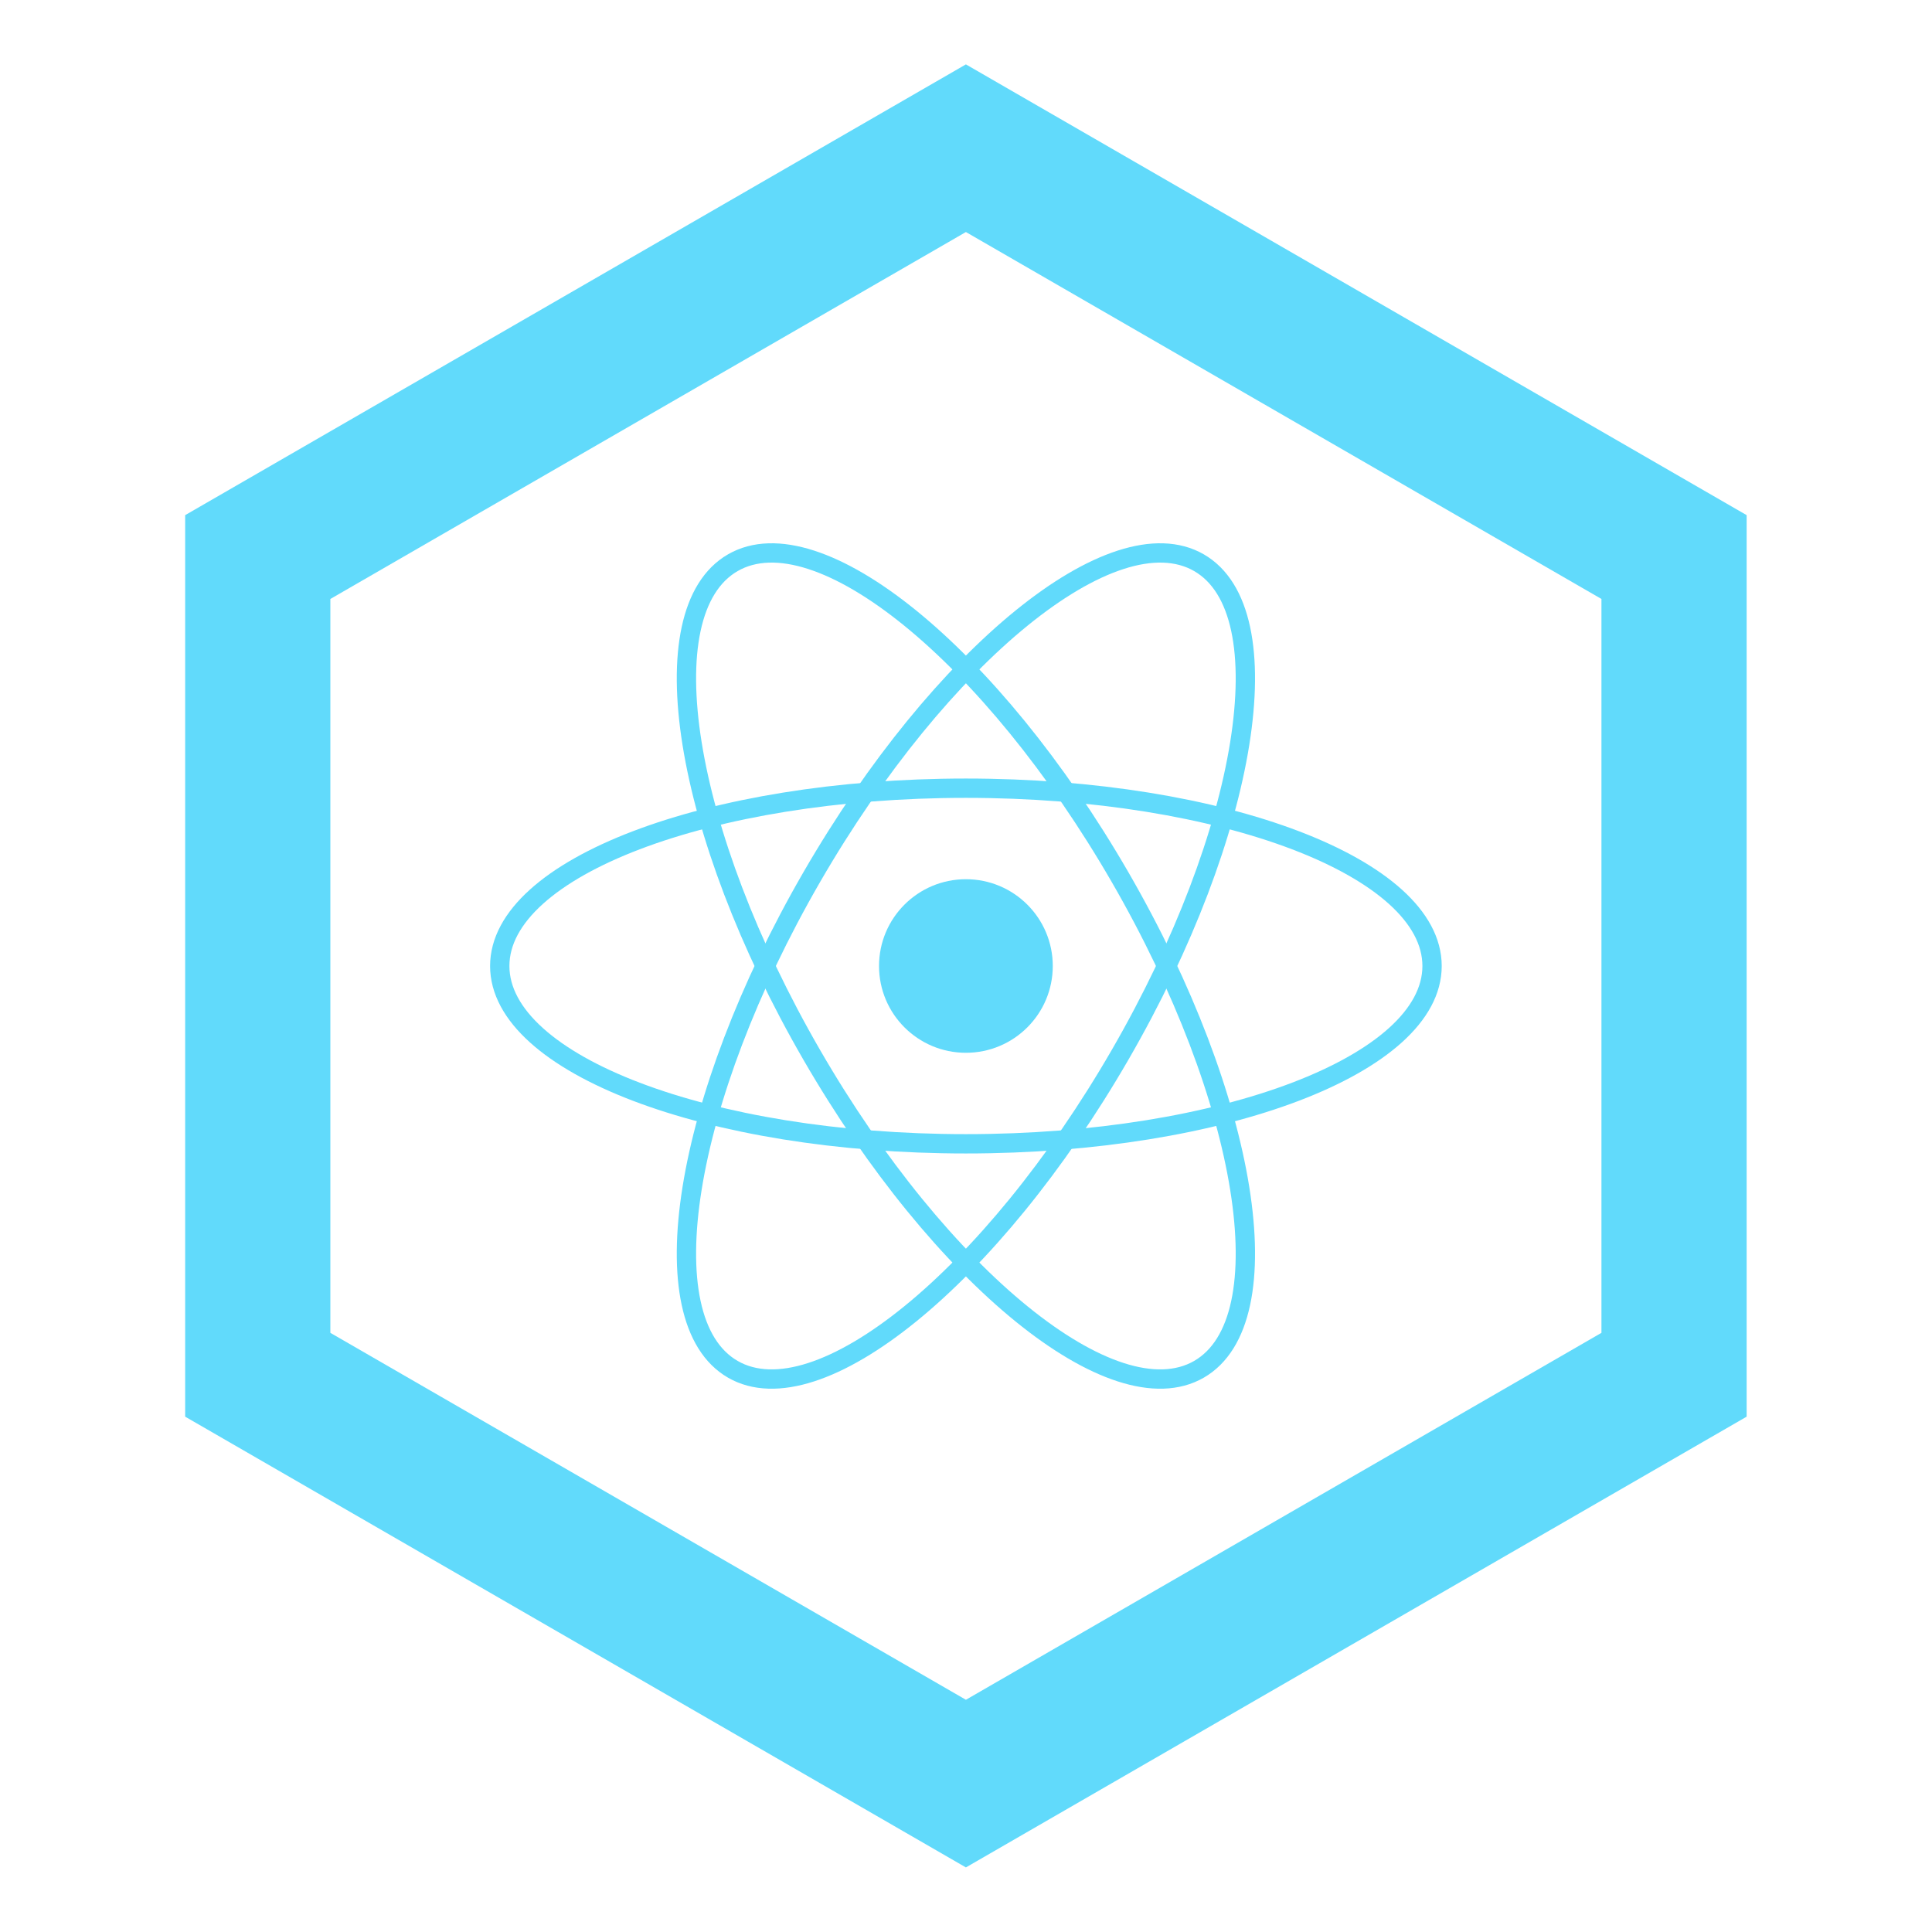
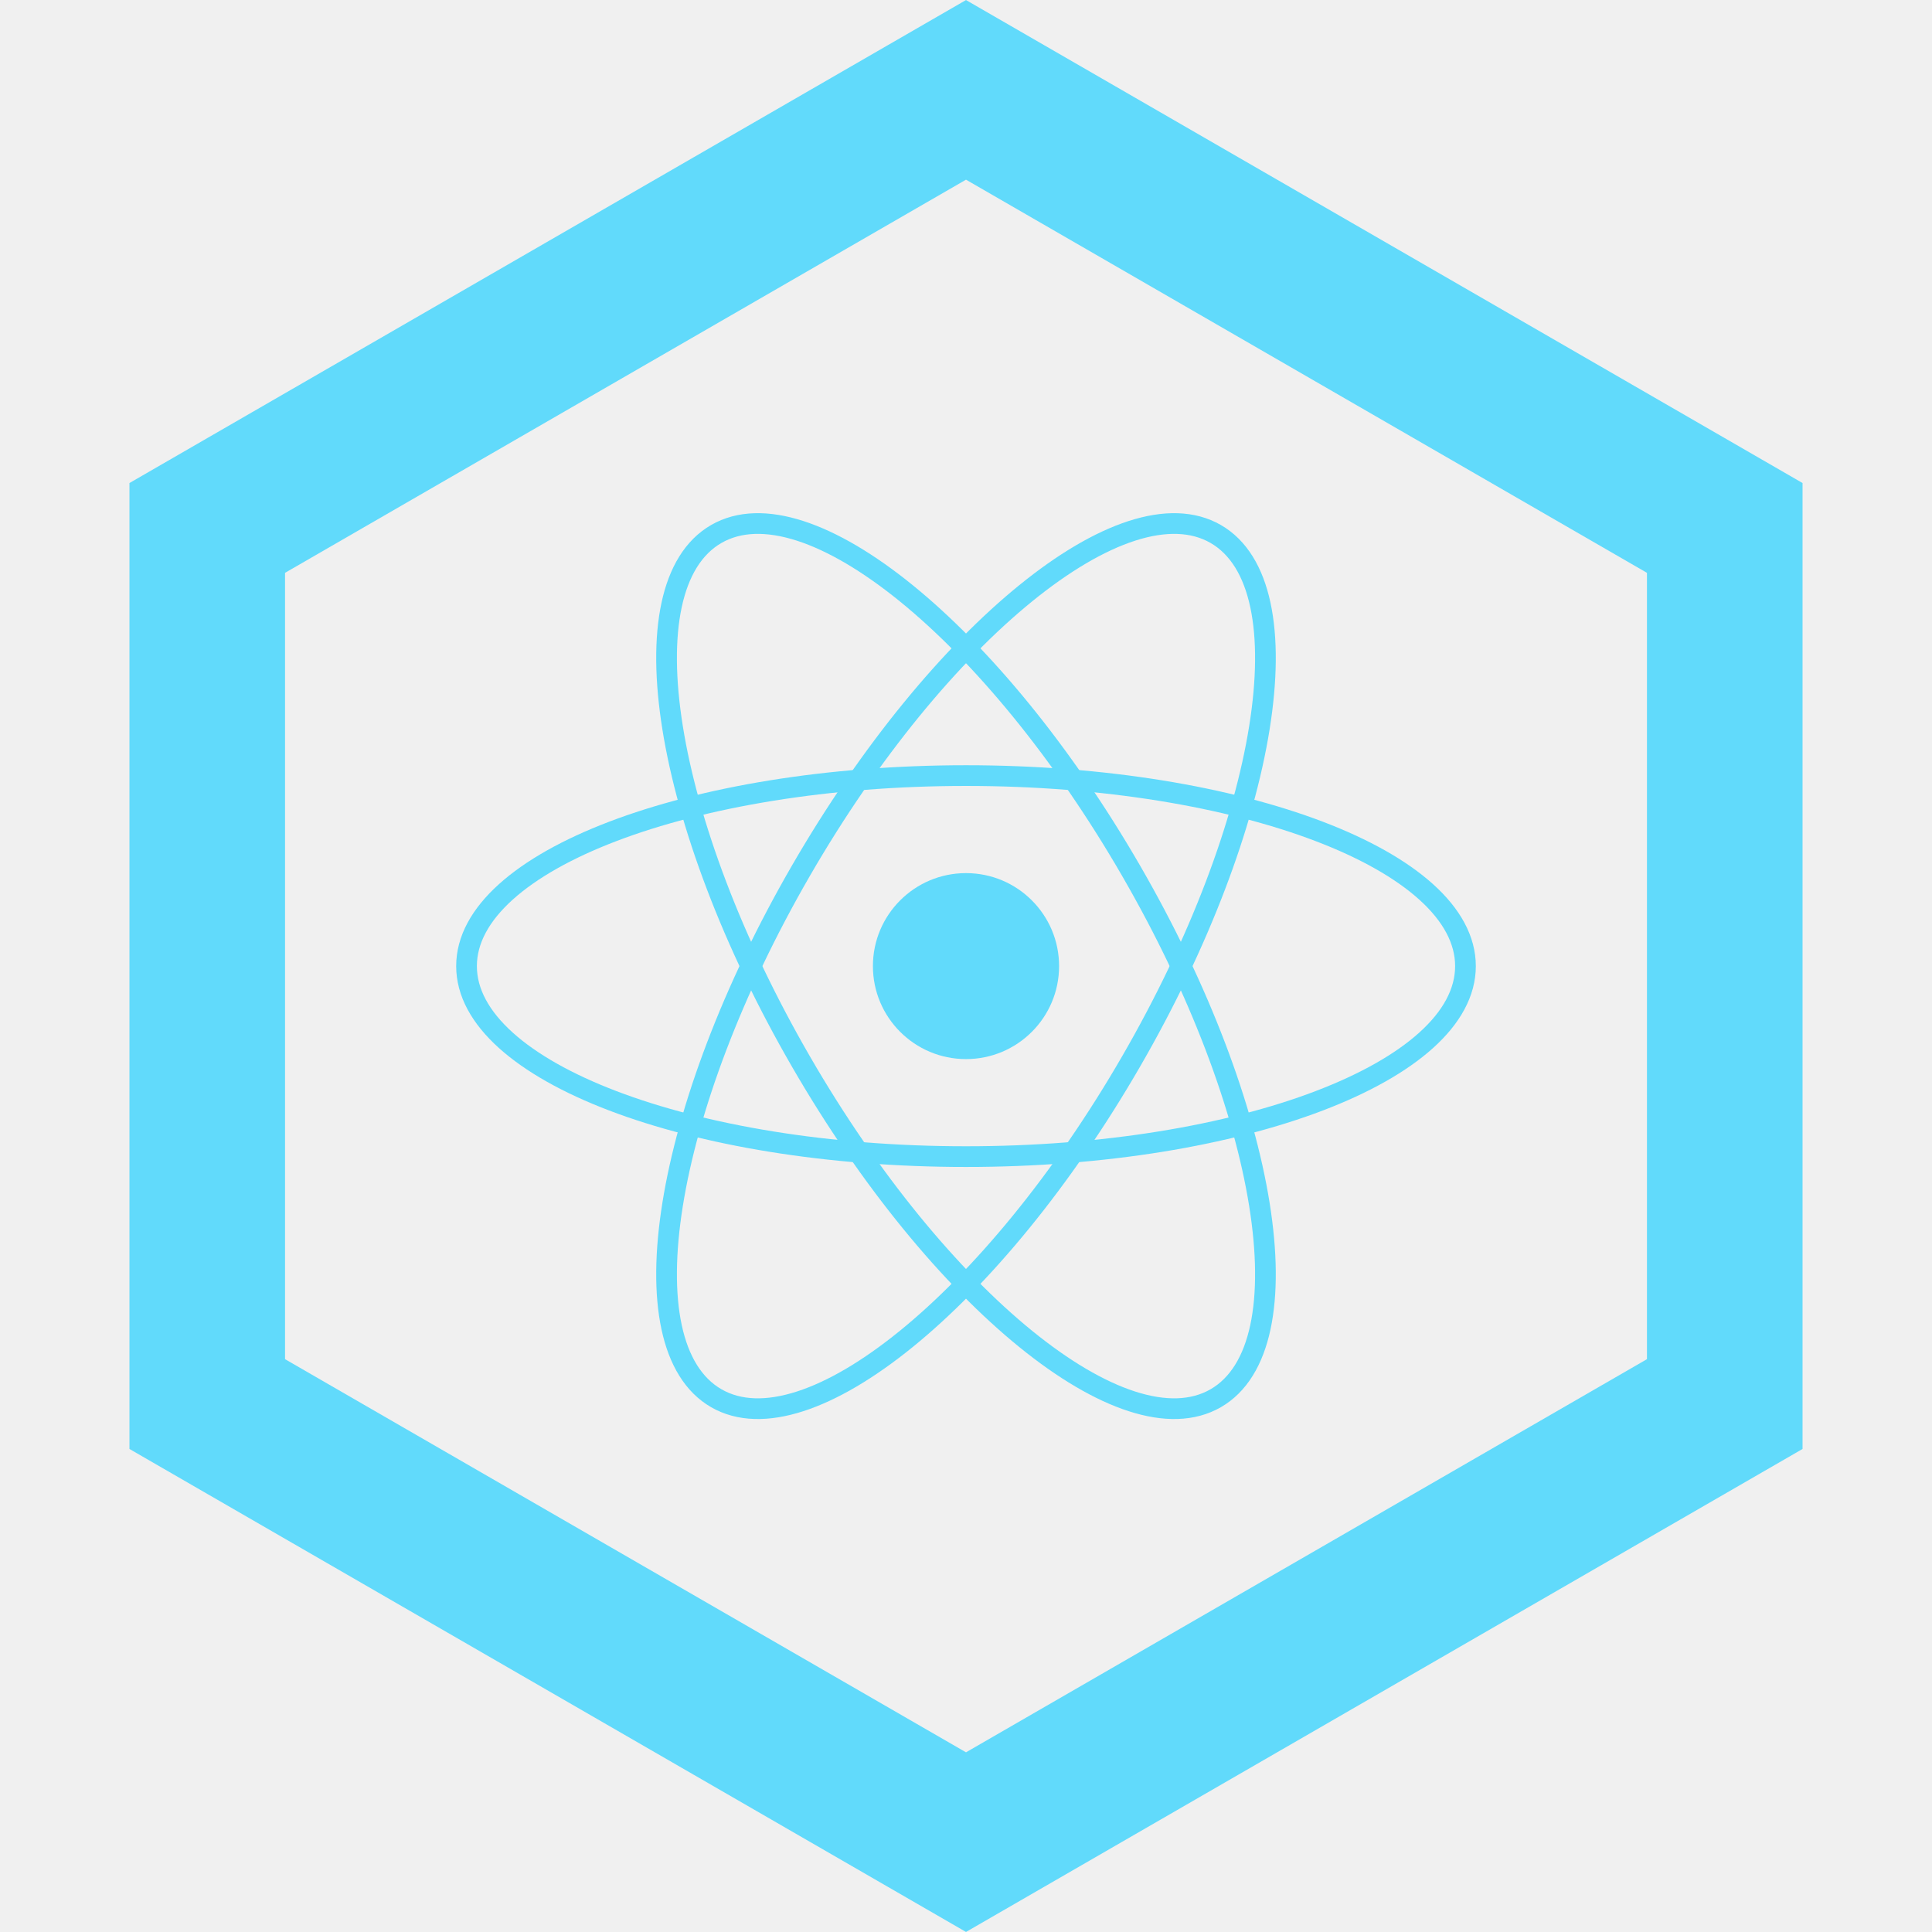
- <svg xmlns="http://www.w3.org/2000/svg" width="500" height="500" viewBox="0 0 10000 10000" fill="none">
-   <rect width="10000" height="10000" fill="white" />
-   <path d="M5187.38 875.591L4999.5 767.121L4811.62 875.591L1522.03 2774.84L1334.15 2883.31V3100.25V6898.75V7115.69L1522.03 7224.16L4811.62 9123.41L4999.5 9231.88L5187.38 9123.41L8476.97 7224.16L8664.85 7115.69V6898.75V3100.25V2883.31L8476.97 2774.84L5187.38 875.591Z" stroke="#61DAFB" stroke-width="751.5" />
-   <path d="M4999.5 5449.2C5247.84 5449.2 5449.16 5248.09 5449.16 5000C5449.16 4751.91 5247.84 4550.8 4999.5 4550.8C4751.16 4550.8 4549.84 4751.91 4549.84 5000C4549.84 5248.09 4751.16 5449.2 4999.5 5449.2Z" fill="#61DAFB" />
-   <path d="M4999.5 5920.31C6332.07 5920.31 7412.33 5508.27 7412.33 5000C7412.33 4491.73 6332.07 4079.69 4999.5 4079.69C3666.93 4079.69 2586.68 4491.73 2586.68 5000C2586.68 5508.27 3666.93 5920.31 4999.5 5920.31Z" stroke="#61DAFB" stroke-width="100" />
-   <path d="M4201.67 5460.16C4867.95 6613.01 5765.28 7341.56 6205.92 7087.42C6646.55 6833.28 6463.62 5692.69 5797.34 4539.84C5131.06 3386.99 4233.72 2658.44 3793.09 2912.58C3352.46 3166.72 3535.38 4307.31 4201.67 5460.16Z" stroke="#61DAFB" stroke-width="100" />
-   <path d="M4201.67 4539.84C3535.38 5692.69 3352.46 6833.28 3793.09 7087.42C4233.72 7341.56 5131.05 6613.01 5797.34 5460.16C6463.62 4307.31 6646.55 3166.72 6205.91 2912.58C5765.28 2658.44 4867.95 3386.99 4201.67 4539.84Z" stroke="#61DAFB" stroke-width="100" />
+ <svg xmlns="http://www.w3.org/2000/svg" width="500" height="500" viewBox="0 0 8083 9333" fill="none">
+   <path d="M4229.38 542.591L4041.5 434.121L3853.62 542.591L564.028 2441.84L376.153 2550.31V2767.25V6565.75V6782.69L564.028 6891.16L3853.62 8790.41L4041.5 8898.88L4229.38 8790.41L7518.97 6891.16L7706.85 6782.69V6565.75V2767.25V2550.31L7518.97 2441.84L4229.38 542.591Z" stroke="#61DAFB" stroke-width="751.5" />
+   <path d="M4041.5 5116.2C4289.84 5116.2 4491.16 4915.09 4491.16 4667C4491.16 4418.91 4289.84 4217.8 4041.5 4217.8C3793.16 4217.8 3591.84 4418.91 3591.84 4667C3591.84 4915.09 3793.16 5116.2 4041.5 5116.2Z" fill="#61DAFB" />
+   <path d="M4041.5 5587.31C5374.07 5587.31 6454.33 5175.27 6454.33 4667C6454.33 4158.73 5374.07 3746.69 4041.5 3746.69C2708.93 3746.69 1628.68 4158.73 1628.68 4667C1628.68 5175.27 2708.93 5587.31 4041.5 5587.31Z" stroke="#61DAFB" stroke-width="100" />
+   <path d="M3243.67 5127.16C3909.95 6280.01 4807.28 7008.56 5247.92 6754.42C5688.55 6500.28 5505.62 5359.69 4839.34 4206.84C4173.06 3053.99 3275.72 2325.44 2835.09 2579.58C2394.46 2833.72 2577.38 3974.31 3243.67 5127.16Z" stroke="#61DAFB" stroke-width="100" />
+   <path d="M3243.67 4206.84C2577.38 5359.69 2394.46 6500.28 2835.09 6754.42C3275.72 7008.56 4173.05 6280.01 4839.34 5127.16C5505.62 3974.31 5688.55 2833.72 5247.91 2579.58C4807.28 2325.44 3909.95 3053.99 3243.67 4206.84Z" stroke="#61DAFB" stroke-width="100" />
</svg>
